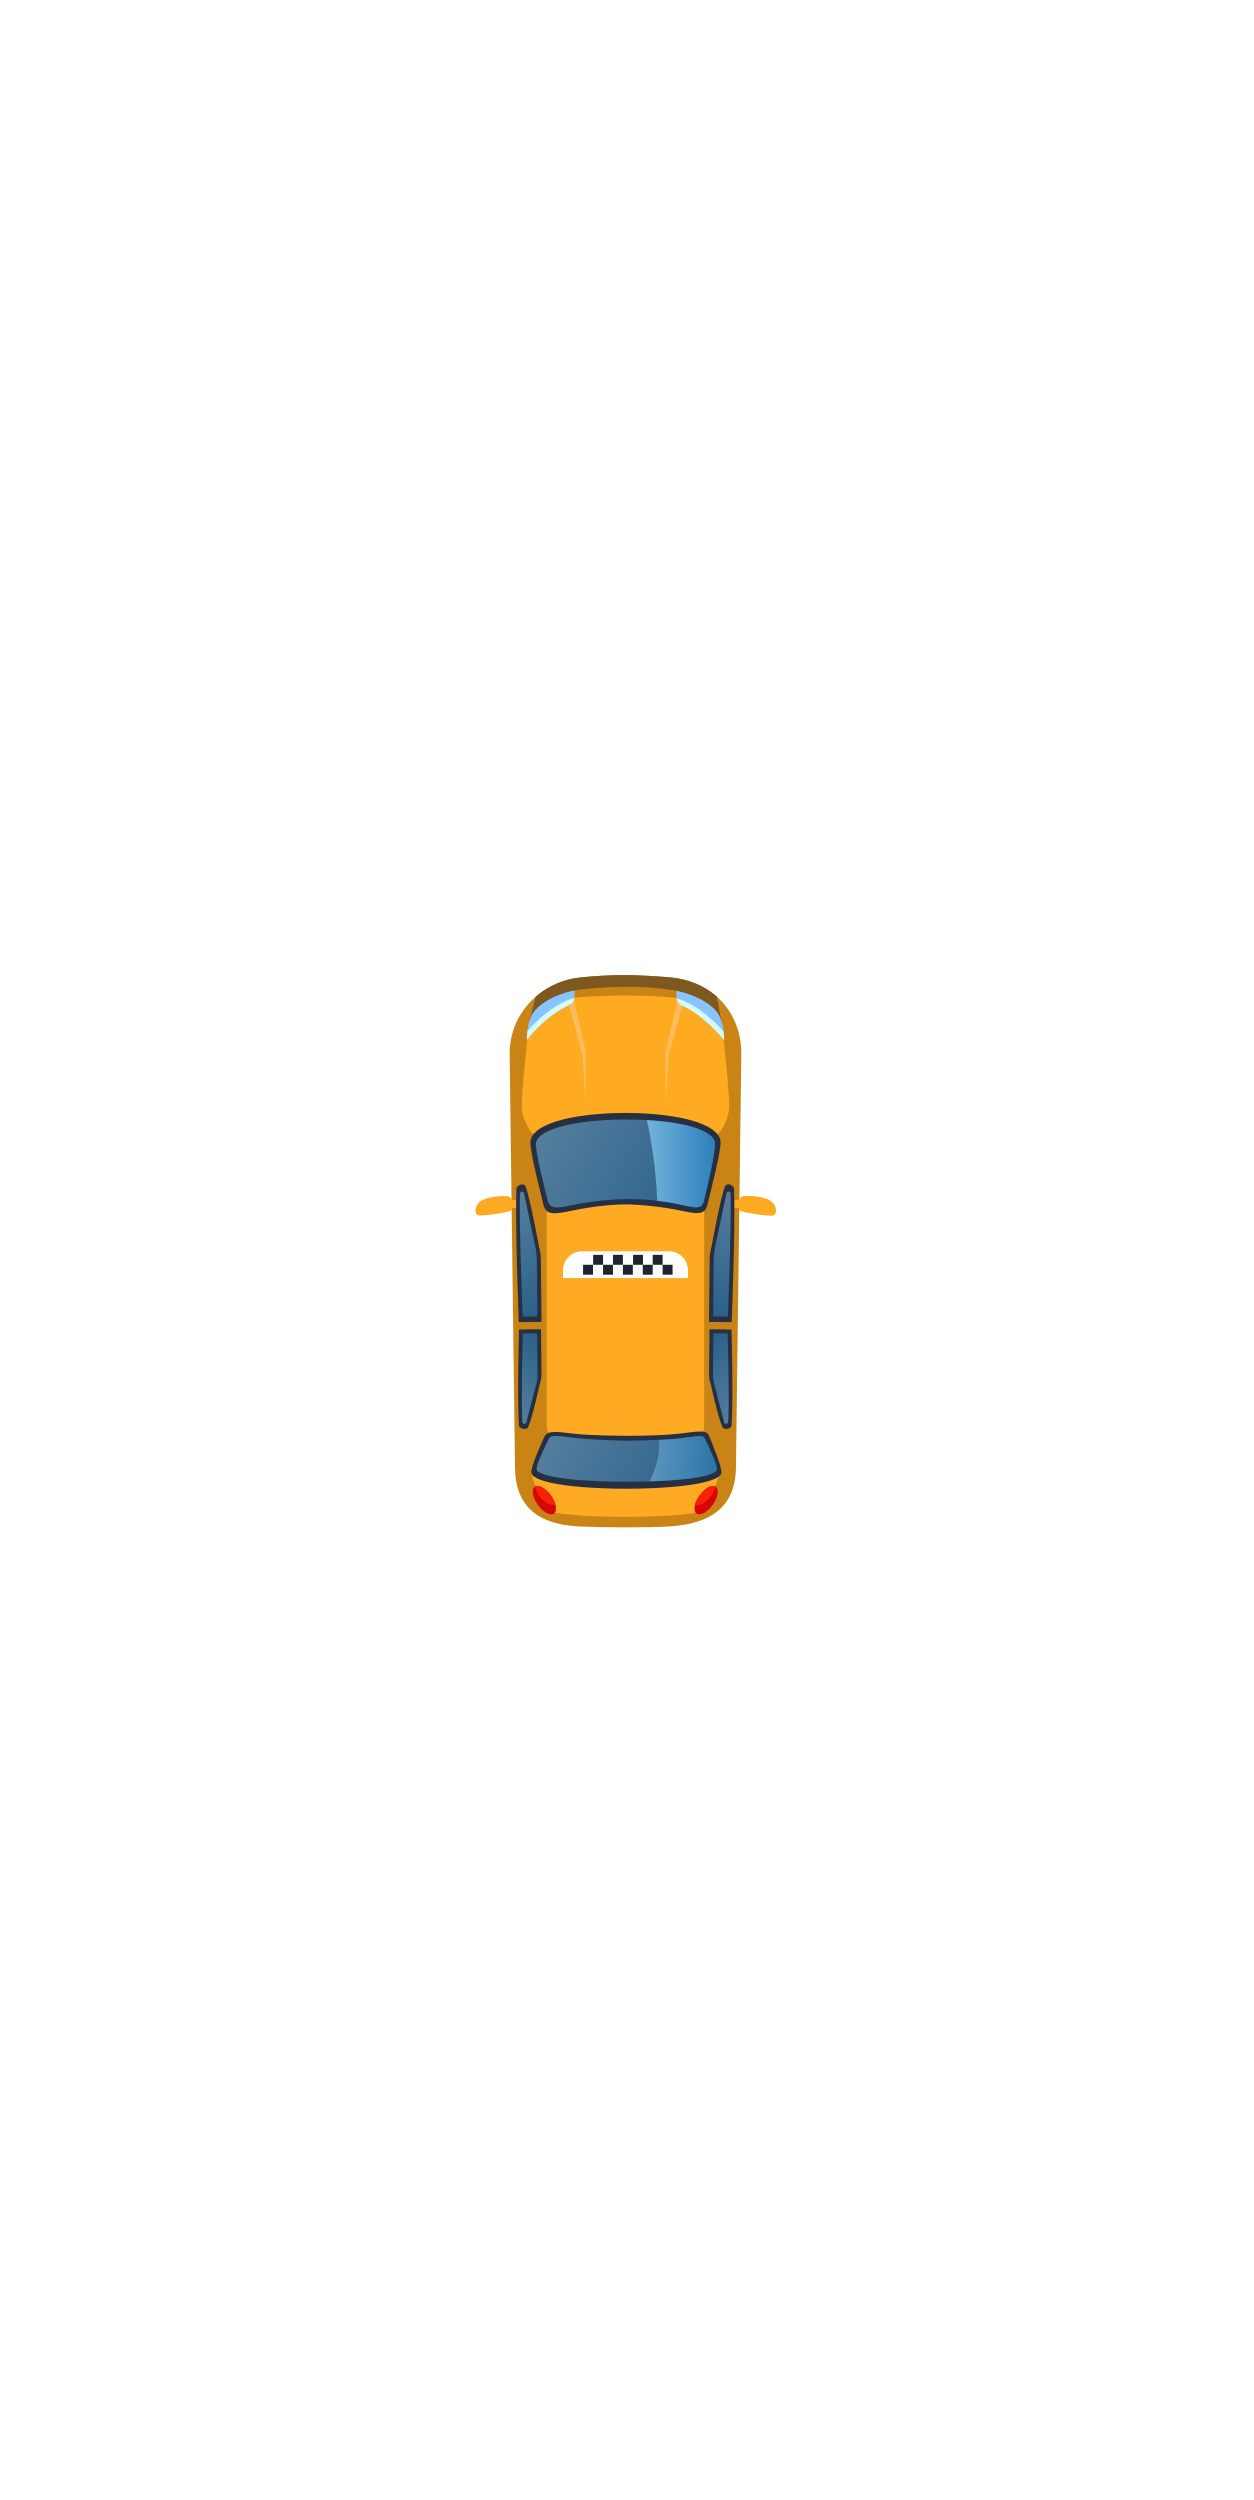
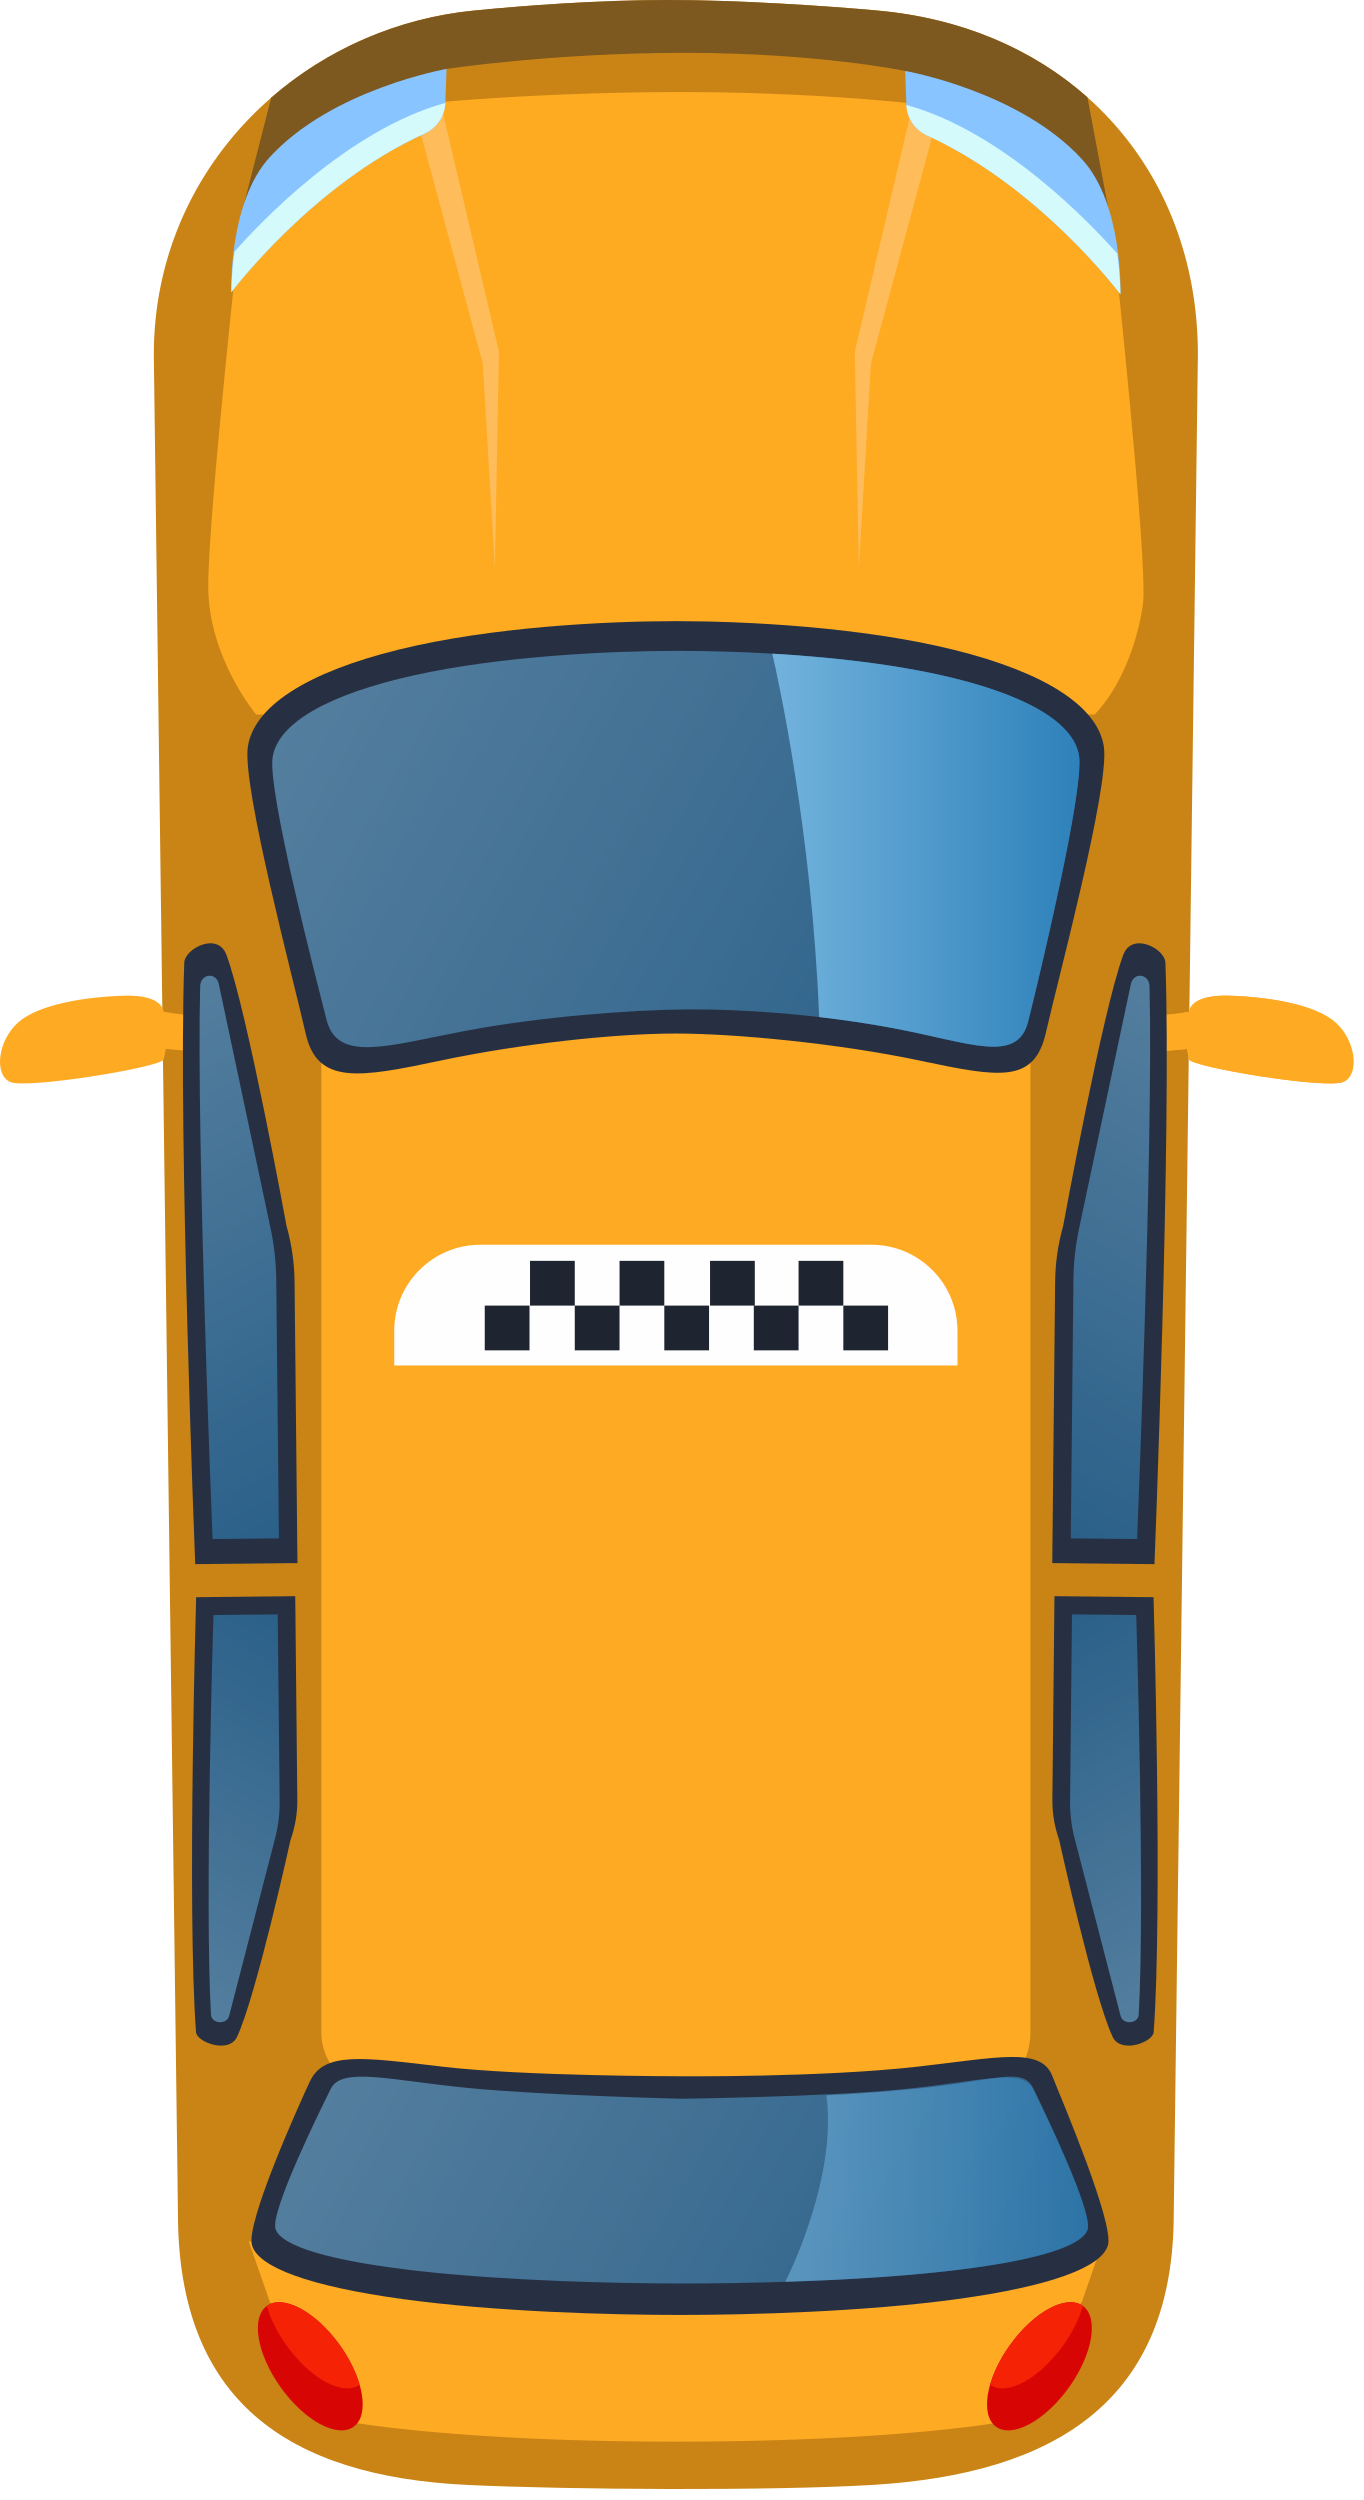
- <svg xmlns="http://www.w3.org/2000/svg" width="348" height="694" viewBox="0 0 348 694" fill="none">
-   <path d="M160.807 423.749C167.027 424.044 179.499 424.121 185.715 423.749C197.095 423.071 204.303 418.518 204.303 407.02L205.79 292.518C205.79 281.021 197.868 272.399 186.086 271.328C182.938 271.042 177.477 270.677 173.169 270.677C168.803 270.677 164.232 271.027 161.178 271.328C150.504 272.382 141.475 281.021 141.475 292.518L142.962 407.02C142.963 418.518 149.679 423.222 160.807 423.749Z" fill="#C98415" />
-   <path d="M202.403 307.92C202.752 305.459 200.531 284.899 200.531 284.899L191.236 277.409C191.236 277.409 184.083 276.348 173.964 276.348C163.844 276.348 156.168 277.244 156.168 277.244L146.871 283.875C146.871 283.875 144.827 302.341 144.827 306.77C144.827 311.2 147.781 314.691 147.781 314.691H199.425C200.983 313.098 202.054 310.38 202.403 307.92Z" fill="#FEAB22" />
-   <path d="M142.073 335.947C142.199 335.488 142.199 335.291 142.199 335.291L143.711 335.423V333.193C143.081 333.193 142.072 332.996 142.072 332.996C142.072 332.996 142.072 331.947 139.678 332.012C137.284 332.077 134.386 332.537 133.126 333.652C131.866 334.767 131.614 336.866 132.622 337.325C133.631 337.783 141.947 336.406 142.073 335.947Z" fill="#FEAA23" />
-   <path d="M162.733 292.333L159.015 276.471L157.528 277.463L161.741 293.077L162.485 305.716L162.733 292.333Z" fill="#FFBC5A" />
-   <path d="M191.818 399.896C193.838 399.896 195.474 398.087 195.474 395.856V335.398C195.474 335.398 187.109 332.112 175.399 332.112C163.688 332.112 151.792 335.809 151.792 335.809V395.856C151.792 398.087 153.863 399.896 155.882 399.896H191.818Z" fill="#FEAA23" />
-   <path d="M150.145 349.627C150.133 348.474 149.968 347.325 149.652 346.205C149.652 346.205 147.229 332.934 145.95 329.5C145.411 328.051 143.385 329.11 143.352 329.972C142.966 340.419 144.025 367.028 144.025 367.028L150.323 366.963L150.145 349.627Z" fill="#273043" />
-   <path opacity="0.59" d="M149.018 349.513C149.007 348.454 148.891 347.398 148.673 346.368L145.48 331.302C145.317 330.532 144.35 330.648 144.33 331.44C144.091 341.037 145.096 365.482 145.096 365.482L149.181 365.44L149.018 349.513Z" fill="url(#paint0_linear_21_83)" />
-   <path d="M146.599 396.153C147.779 393.649 149.897 384.016 149.897 384.016C150.184 383.201 150.324 382.367 150.315 381.534L150.187 369.002L144.083 369.065C144.083 369.065 143.518 388.314 144.074 395.858C144.12 396.48 146.102 397.21 146.599 396.153Z" fill="#273043" />
-   <path opacity="0.59" d="M146.113 394.859L148.946 383.914C149.14 383.166 149.234 382.402 149.226 381.636L149.108 370.122L145.149 370.163C145.149 370.163 144.599 387.847 144.997 394.78C145.029 395.351 145.969 395.418 146.113 394.859Z" fill="url(#paint1_linear_21_83)" />
-   <path d="M214.696 337.324C215.704 336.865 215.452 334.766 214.192 333.651C212.932 332.536 210.034 332.077 207.64 332.011C205.246 331.946 205.246 332.995 205.246 332.995C205.246 332.995 204.238 333.192 203.608 333.192V335.422L205.12 335.291C205.12 335.291 205.12 335.488 205.246 335.946C205.372 336.406 213.688 337.783 214.696 337.324Z" fill="#FEAA23" />
-   <path d="M159.106 336.016C164.094 334.958 169.923 334.344 173.605 334.343C177.301 334.342 183.666 334.952 188.654 336.009C193.643 337.066 195.725 337.421 196.437 334.25C197.15 331.078 200.357 319.157 200 316.69C199.644 314.224 196.437 312.109 190.736 310.7C185.036 309.29 177.917 308.939 173.633 308.939C169.349 308.939 162.231 309.291 156.53 310.7C150.83 312.109 147.622 314.224 147.266 316.69C146.91 319.156 150.116 331.171 150.829 334.342C151.542 337.513 154.117 337.072 159.106 336.016Z" fill="#273043" />
-   <path opacity="0.59" d="M160.614 334.188C165.31 333.294 170.955 332.881 174.331 332.855C177.599 332.831 182.307 333.132 187.007 334.009C191.707 334.886 194.669 336.257 195.335 333.599C196.002 330.942 198.806 319.282 198.466 317.217C198.127 315.152 195.103 313.387 189.732 312.216C184.36 311.045 177.655 310.762 173.62 310.769C169.585 310.777 162.881 311.084 157.513 312.274C152.145 313.464 149.128 315.24 148.796 317.307C148.464 319.373 151.442 330.852 152.118 333.507C152.794 336.161 155.917 335.082 160.614 334.188Z" fill="url(#paint2_linear_21_83)" />
-   <path d="M173.633 421.086C173.65 421.086 173.666 421.086 173.683 421.086C186.814 421.08 193.354 419.929 193.354 419.929L198.644 412.468L199.952 408.717C199.952 408.717 197.264 409.685 192.476 410.677C187.85 411.635 174.529 412.014 173.633 412.038C172.738 412.014 159.417 411.634 154.791 410.677C150.003 409.685 147.314 408.717 147.314 408.717L148.622 412.468L153.912 419.929C153.912 419.929 160.452 421.079 173.583 421.086C173.6 421.086 173.616 421.086 173.633 421.086Z" fill="#FEAA23" />
-   <path d="M156.782 412.298C162.483 413.082 169.601 413.278 173.885 413.278C178.169 413.278 185.288 413.082 190.988 412.298C196.689 411.513 199.897 410.338 200.253 408.965C200.609 407.593 197.523 400.296 196.81 398.532C196.098 396.767 193.485 397.423 188.494 397.986C182.56 398.656 173.885 398.574 173.885 398.574C173.885 398.574 164.265 398.574 159.276 397.986C154.288 397.397 151.952 397.045 151.084 398.904C150.28 400.628 147.162 407.593 147.518 408.965C147.874 410.338 151.081 411.514 156.782 412.298Z" fill="#273043" />
-   <path opacity="0.59" d="M157.752 410.566C163.158 411.177 169.909 411.335 173.973 411.339C178.037 411.343 184.789 411.197 190.199 410.596C195.609 409.994 198.653 409.086 198.995 408.024C199.337 406.963 196.317 400.74 195.645 399.374C194.973 398.008 192.188 398.942 187.455 399.392C182.721 399.843 174.012 399.961 174.012 399.961C174.012 399.961 165.604 399.759 160.874 399.3C156.144 398.841 153.063 397.97 152.382 399.335C151.702 400.699 148.639 406.917 148.973 407.978C149.308 409.041 152.346 409.954 157.752 410.566Z" fill="url(#paint3_linear_21_83)" />
-   <path opacity="0.59" d="M190.199 410.592C195.609 409.987 198.653 409.075 198.995 408.008C199.337 406.941 196.316 400.686 195.645 399.313C194.974 397.939 193.303 398.878 188.569 399.331C187.179 399.465 184.71 399.684 182.904 399.75C183.555 404.584 180.827 410.33 180.376 411.238C183.588 411.133 187.112 410.938 190.199 410.592Z" fill="url(#paint4_linear_21_83)" />
-   <path d="M201.736 348.345H198.979V351.102H201.736V348.345Z" fill="#1F2530" />
-   <path d="M185.678 347.354H161.588C158.659 347.354 156.284 349.728 156.284 352.657V354.789H190.981V352.657C190.982 349.728 188.607 347.354 185.678 347.354Z" fill="#FEFEFE" />
-   <path d="M167.406 348.345H164.649V351.102H167.406V348.345Z" fill="#1F2530" />
-   <path d="M170.163 351.102H167.406V353.859H170.163V351.102Z" fill="#1F2530" />
-   <path d="M172.921 348.345H170.164V351.102H172.921V348.345Z" fill="#1F2530" />
-   <path d="M178.496 348.345H175.739V351.102H178.496V348.345Z" fill="#1F2530" />
-   <path d="M175.678 351.102H172.921V353.859H175.678V351.102Z" fill="#1F2530" />
-   <path d="M181.192 351.102H178.435V353.859H181.192V351.102Z" fill="#1F2530" />
-   <path d="M183.949 348.345H181.192V351.102H183.949V348.345Z" fill="#1F2530" />
-   <path d="M186.706 351.102H183.949V353.859H186.706V351.102Z" fill="#1F2530" />
-   <path d="M164.618 351.102H161.86V353.859H164.618V351.102Z" fill="#1F2530" />
-   <path d="M214.767 337.324C215.775 336.865 215.523 334.766 214.263 333.651C213.003 332.536 210.104 332.077 207.711 332.011C205.316 331.946 205.316 332.995 205.316 332.995C205.316 332.995 204.308 333.192 203.678 333.192V335.422L205.19 335.291C205.19 335.291 205.19 335.488 205.316 335.946C205.443 336.405 213.759 337.783 214.767 337.324Z" fill="#FEAA23" />
-   <path d="M189.861 277.463L188.374 276.471L184.656 292.333L184.904 305.716L185.648 293.077L189.861 277.463Z" fill="#FFBC5A" />
-   <path d="M203.789 329.972C203.758 329.11 201.731 328.051 201.191 329.5C199.913 332.935 197.489 346.205 197.489 346.205C197.173 347.325 197.008 348.474 196.996 349.627L196.819 366.963L203.116 367.028C203.116 367.028 204.175 340.419 203.789 329.972Z" fill="#273043" />
-   <path opacity="0.59" d="M202.811 331.44C202.792 330.648 201.824 330.532 201.661 331.302L198.468 346.368C198.25 347.398 198.134 348.454 198.123 349.513L197.96 365.44L202.045 365.482C202.045 365.482 203.05 341.037 202.811 331.44Z" fill="url(#paint5_linear_21_83)" />
-   <path d="M203.067 395.857C203.623 388.313 203.058 369.064 203.058 369.064L196.954 369.001L196.826 381.533C196.817 382.367 196.957 383.2 197.244 384.015C197.244 384.015 199.362 393.648 200.542 396.152C201.039 397.21 203.021 396.48 203.067 395.857Z" fill="#273043" />
-   <path opacity="0.59" d="M202.145 394.779C202.542 387.847 201.992 370.163 201.992 370.163L198.034 370.122L197.916 381.635C197.908 382.401 198.002 383.166 198.195 383.914L201.028 394.858C201.172 395.418 202.112 395.351 202.145 394.779Z" fill="url(#paint6_linear_21_83)" />
-   <path d="M153.78 420.166C154.785 419.447 154.405 417.196 152.932 415.139C151.459 413.081 149.451 411.996 148.446 412.716C147.441 413.435 147.821 415.686 149.294 417.744C150.767 419.801 152.776 420.886 153.78 420.166Z" fill="#D80505" />
-   <path d="M154.137 417.58C154.141 417.576 154.144 417.573 154.148 417.569C153.925 416.8 153.517 415.954 152.932 415.138C151.459 413.081 149.451 411.995 148.446 412.715C148.442 412.718 148.439 412.722 148.435 412.725C148.657 413.495 149.066 414.34 149.651 415.156C151.124 417.214 153.132 418.299 154.137 417.58Z" fill="#F52206" />
-   <path d="M197.847 417.743C199.32 415.685 199.7 413.434 198.695 412.715C197.69 411.996 195.682 413.081 194.209 415.138C192.736 417.195 192.356 419.447 193.361 420.166C194.365 420.885 196.374 419.801 197.847 417.743Z" fill="#D80505" />
-   <path d="M197.491 415.156C198.075 414.34 198.484 413.495 198.706 412.725C198.702 412.722 198.699 412.718 198.695 412.715C197.69 411.996 195.682 413.081 194.209 415.138C193.624 415.954 193.216 416.8 192.993 417.569C192.997 417.573 193.001 417.576 193.004 417.58C194.009 418.299 196.017 417.214 197.491 415.156Z" fill="#F52206" />
-   <path d="M187.758 275.047L200.53 284.898L198.985 276.672C195.649 273.708 191.237 271.797 186.087 271.329C182.939 271.043 177.478 270.677 173.17 270.677C168.803 270.677 164.233 271.027 161.179 271.329C156.497 271.791 152.132 273.713 148.707 276.694L146.871 283.876L159.508 274.923C159.508 274.923 166.019 273.932 174.198 273.932C182.376 273.932 187.758 275.047 187.758 275.047Z" fill="#7D581F" />
-   <path d="M189.123 279.032C196.044 282.17 201.018 288.802 201.018 288.802C201.018 288.802 201.202 283.284 198.663 280.5C194.821 276.286 187.758 275.047 187.758 275.047L187.833 277.139C187.863 277.966 188.37 278.691 189.123 279.032Z" fill="#88C4FF" />
-   <path d="M201.018 288.802C201.018 288.802 201.025 287.74 200.824 286.304C199.275 284.546 193.854 278.8 187.833 277.139C187.863 277.966 188.37 278.69 189.123 279.032C196.044 282.17 201.018 288.802 201.018 288.802Z" fill="#D5FAFC" />
-   <path d="M158.143 278.908C158.896 278.567 159.403 277.842 159.432 277.016L159.507 274.923C159.507 274.923 152.444 276.162 148.602 280.376C146.063 283.161 146.248 288.678 146.248 288.678C146.248 288.678 151.222 282.046 158.143 278.908Z" fill="#88C4FF" />
-   <path d="M159.433 277.016C153.412 278.676 147.991 284.422 146.443 286.18C146.242 287.616 146.249 288.678 146.249 288.678C146.249 288.678 151.223 282.046 158.143 278.908C158.897 278.566 159.403 277.842 159.433 277.016Z" fill="#D5FAFC" />
-   <path d="M195.336 333.598C196.002 330.941 198.806 319.282 198.467 317.217C198.128 315.151 195.104 313.386 189.732 312.215C186.536 311.519 182.871 311.138 179.574 310.944C179.916 312.423 182.01 321.885 182.459 333.327C183.943 333.499 185.475 333.723 187.008 334.009C191.707 334.886 194.669 336.256 195.336 333.598Z" fill="url(#paint7_linear_21_83)" />
+ <svg xmlns="http://www.w3.org/2000/svg" width="84" height="154" viewBox="0 0 84 154" fill="none">
+   <path d="M28.807 153.073C35.027 153.368 47.499 153.444 53.715 153.073C65.095 152.394 72.303 147.842 72.303 136.344L73.79 21.842C73.79 10.344 65.868 1.723 54.086 0.652C50.938 0.365 45.477 0 41.169 0C36.803 0 32.232 0.35 29.178 0.652C18.504 1.705 9.475 10.344 9.475 21.842L10.962 136.344C10.963 147.842 17.679 152.545 28.807 153.073Z" fill="#C98415" />
+   <path d="M70.403 37.243C70.752 34.783 68.531 14.222 68.531 14.222L59.236 6.732C59.236 6.732 52.083 5.671 41.964 5.671C31.844 5.671 24.168 6.568 24.168 6.568L14.871 13.199C14.871 13.199 12.827 31.665 12.827 36.094C12.827 40.523 15.781 44.014 15.781 44.014H67.425C68.983 42.421 70.054 39.703 70.403 37.243Z" fill="#FEAB22" />
+   <path d="M10.073 65.27C10.199 64.811 10.199 64.615 10.199 64.615L11.711 64.746V62.516C11.081 62.516 10.072 62.319 10.072 62.319C10.072 62.319 10.072 61.27 7.678 61.335C5.284 61.401 2.386 61.86 1.126 62.975C-0.134 64.09 -0.386 66.189 0.622 66.648C1.631 67.107 9.947 65.73 10.073 65.27Z" fill="#FEAA23" />
+   <path d="M30.733 21.657L27.015 5.795L25.528 6.786L29.741 22.4L30.485 35.04L30.733 21.657Z" fill="#FFBC5A" />
+   <path d="M59.818 129.219C61.837 129.219 63.474 127.41 63.474 125.179V64.722C63.474 64.722 55.109 61.435 43.399 61.435C31.688 61.435 19.792 65.132 19.792 65.132V125.179C19.792 127.41 21.863 129.219 23.882 129.219H59.818Z" fill="#FEAA23" />
+   <path d="M18.145 78.951C18.133 77.797 17.968 76.648 17.652 75.528C17.652 75.528 15.229 62.257 13.95 58.823C13.411 57.374 11.385 58.433 11.352 59.295C10.966 69.743 12.025 96.351 12.025 96.351L18.323 96.286L18.145 78.951Z" fill="#273043" />
+   <path opacity="0.59" d="M17.017 78.837C17.006 77.777 16.891 76.721 16.673 75.692L13.48 60.625C13.317 59.856 12.35 59.971 12.33 60.763C12.091 70.361 13.096 94.805 13.096 94.805L17.181 94.763L17.017 78.837Z" fill="url(#paint0_linear_21_84)" />
+   <path d="M14.599 125.476C15.779 122.972 17.897 113.339 17.897 113.339C18.184 112.524 18.324 111.691 18.315 110.857L18.187 98.325L12.083 98.388C12.083 98.388 11.518 117.637 12.074 125.181C12.12 125.803 14.102 126.533 14.599 125.476Z" fill="#273043" />
+   <path opacity="0.59" d="M14.113 124.182L16.946 113.238C17.14 112.49 17.234 111.725 17.226 110.959L17.108 99.446L13.149 99.487C13.149 99.487 12.599 117.171 12.997 124.103C13.029 124.674 13.969 124.741 14.113 124.182Z" fill="url(#paint1_linear_21_84)" />
+   <path d="M82.696 66.647C83.704 66.188 83.452 64.089 82.192 62.974C80.932 61.859 78.034 61.4 75.64 61.335C73.246 61.269 73.246 62.319 73.246 62.319C73.246 62.319 72.238 62.516 71.608 62.516V64.746L73.12 64.614C73.12 64.614 73.12 64.811 73.246 65.269C73.372 65.73 81.688 67.107 82.696 66.647Z" fill="#FEAA23" />
+   <path d="M27.106 65.339C32.094 64.282 37.923 63.667 41.605 63.666C45.301 63.665 51.666 64.276 56.654 65.332C61.642 66.39 63.725 66.744 64.437 63.573C65.15 60.402 68.356 48.48 68 46.013C67.644 43.547 64.437 41.432 58.736 40.023C53.036 38.614 45.917 38.262 41.633 38.262C37.349 38.262 30.231 38.614 24.53 40.023C18.83 41.432 15.622 43.547 15.266 46.013C14.91 48.479 18.116 60.495 18.829 63.666C19.541 66.837 22.117 66.395 27.106 65.339Z" fill="#273043" />
+   <path opacity="0.59" d="M28.614 63.511C33.31 62.617 38.955 62.204 42.331 62.179C45.599 62.154 50.307 62.455 55.007 63.333C59.707 64.21 62.669 65.58 63.335 62.922C64.002 60.265 66.806 48.606 66.466 46.54C66.127 44.475 63.103 42.71 57.732 41.539C52.36 40.369 45.655 40.085 41.62 40.093C37.585 40.1 30.881 40.407 25.513 41.597C20.145 42.787 17.128 44.563 16.796 46.63C16.464 48.696 19.442 60.175 20.118 62.83C20.794 65.484 23.917 64.405 28.614 63.511Z" fill="url(#paint2_linear_21_84)" />
+   <path d="M41.633 150.409C41.65 150.409 41.666 150.409 41.683 150.409C54.814 150.403 61.354 149.252 61.354 149.252L66.644 141.792L67.952 138.041C67.952 138.041 65.264 139.008 60.476 140C55.85 140.958 42.529 141.337 41.633 141.361C40.738 141.337 27.417 140.957 22.791 140C18.003 139.008 15.315 138.041 15.315 138.041L16.622 141.792L21.913 149.252C21.913 149.252 28.452 150.402 41.583 150.409C41.6 150.409 41.616 150.409 41.633 150.409Z" fill="#FEAA23" />
+   <path d="M24.782 141.621C30.483 142.406 37.601 142.601 41.885 142.601C46.169 142.601 53.288 142.405 58.988 141.621C64.689 140.837 67.897 139.661 68.253 138.288C68.609 136.916 65.523 129.62 64.81 127.855C64.098 126.09 61.485 126.746 56.494 127.309C50.56 127.979 41.885 127.897 41.885 127.897C41.885 127.897 32.265 127.897 27.276 127.309C22.288 126.721 19.951 126.368 19.084 128.227C18.279 129.952 15.162 136.916 15.518 138.288C15.874 139.661 19.081 140.837 24.782 141.621Z" fill="#273043" />
+   <path opacity="0.59" d="M25.752 139.889C31.157 140.501 37.909 140.659 41.973 140.663C46.037 140.666 52.789 140.521 58.199 139.919C63.609 139.317 66.653 138.409 66.995 137.348C67.337 136.286 64.317 130.063 63.645 128.697C62.973 127.332 60.188 128.265 55.455 128.715C50.721 129.166 42.012 129.284 42.012 129.284C42.012 129.284 33.604 129.083 28.874 128.623C24.144 128.164 21.063 127.293 20.382 128.658C19.701 130.023 16.639 136.24 16.973 137.302C17.308 138.365 20.346 139.278 25.752 139.889Z" fill="url(#paint3_linear_21_84)" />
+   <path opacity="0.59" d="M58.199 139.916C63.609 139.311 66.653 138.398 66.995 137.331C67.337 136.265 64.316 130.009 63.645 128.636C62.974 127.262 61.303 128.201 56.569 128.655C55.179 128.788 52.71 129.008 50.904 129.073C51.555 133.908 48.827 139.653 48.376 140.561C51.588 140.457 55.112 140.261 58.199 139.916Z" fill="url(#paint4_linear_21_84)" />
+   <path d="M69.736 77.668H66.979V80.425H69.736V77.668Z" fill="#1F2530" />
+   <path d="M53.678 76.677H29.588C26.659 76.677 24.284 79.051 24.284 81.981V84.112H58.981V81.981C58.982 79.051 56.607 76.677 53.678 76.677Z" fill="#FEFEFE" />
+   <path d="M35.406 77.668H32.649V80.425H35.406V77.668Z" fill="#1F2530" />
+   <path d="M38.163 80.425H35.406V83.182H38.163V80.425Z" fill="#1F2530" />
+   <path d="M40.921 77.668H38.164V80.425H40.921V77.668Z" fill="#1F2530" />
+   <path d="M46.496 77.668H43.739V80.425H46.496V77.668Z" fill="#1F2530" />
+   <path d="M43.678 80.425H40.921V83.182H43.678V80.425Z" fill="#1F2530" />
+   <path d="M49.192 80.425H46.435V83.182H49.192V80.425Z" fill="#1F2530" />
+   <path d="M51.949 77.668H49.192V80.425H51.949V77.668Z" fill="#1F2530" />
+   <path d="M54.706 80.425H51.949V83.182H54.706V80.425Z" fill="#1F2530" />
+   <path d="M32.618 80.425H29.86V83.182H32.618V80.425Z" fill="#1F2530" />
+   <path d="M82.767 66.647C83.775 66.188 83.522 64.089 82.263 62.974C81.002 61.859 78.104 61.4 75.71 61.335C73.316 61.269 73.316 62.319 73.316 62.319C73.316 62.319 72.308 62.516 71.678 62.516V64.746L73.19 64.614C73.19 64.614 73.19 64.811 73.316 65.269C73.442 65.728 81.758 67.107 82.767 66.647Z" fill="#FEAA23" />
+   <path d="M57.861 6.786L56.374 5.795L52.656 21.657L52.904 35.04L53.648 22.4L57.861 6.786Z" fill="#FFBC5A" />
+   <path d="M71.789 59.295C71.757 58.433 69.731 57.374 69.192 58.823C67.913 62.258 65.489 75.528 65.489 75.528C65.173 76.648 65.008 77.797 64.996 78.951L64.819 96.286L71.116 96.351C71.116 96.351 72.175 69.743 71.789 59.295Z" fill="#273043" />
+   <path opacity="0.59" d="M70.811 60.763C70.792 59.972 69.824 59.856 69.66 60.625L66.468 75.692C66.25 76.722 66.134 77.777 66.123 78.837L65.96 94.763L70.045 94.805C70.045 94.805 71.05 70.36 70.811 60.763Z" fill="url(#paint5_linear_21_84)" />
+   <path d="M71.067 125.18C71.623 117.637 71.058 98.387 71.058 98.387L64.954 98.324L64.826 110.856C64.817 111.69 64.957 112.523 65.244 113.338C65.244 113.338 67.362 122.971 68.542 125.476C69.039 126.533 71.021 125.803 71.067 125.18Z" fill="#273043" />
+   <path opacity="0.59" d="M70.145 124.102C70.542 117.171 69.992 99.486 69.992 99.486L66.034 99.445L65.916 110.958C65.908 111.724 66.002 112.489 66.195 113.237L69.028 124.181C69.172 124.741 70.112 124.674 70.145 124.102Z" fill="url(#paint6_linear_21_84)" />
+   <path d="M21.78 149.49C22.785 148.771 22.405 146.519 20.932 144.462C19.459 142.405 17.451 141.319 16.446 142.039C15.441 142.758 15.821 145.009 17.294 147.067C18.767 149.124 20.776 150.209 21.78 149.49Z" fill="#D80505" />
+   <path d="M22.137 146.903C22.14 146.9 22.144 146.896 22.148 146.893C21.925 146.123 21.517 145.278 20.932 144.461C19.459 142.404 17.451 141.319 16.446 142.038C16.442 142.042 16.439 142.046 16.435 142.048C16.657 142.818 17.066 143.663 17.651 144.479C19.124 146.537 21.132 147.622 22.137 146.903Z" fill="#F52206" />
+   <path d="M65.847 147.066C67.32 145.009 67.7 142.758 66.695 142.038C65.69 141.319 63.682 142.404 62.209 144.461C60.736 146.519 60.356 148.77 61.361 149.489C62.365 150.209 64.374 149.124 65.847 147.066Z" fill="#D80505" />
+   <path d="M65.491 144.479C66.075 143.663 66.484 142.818 66.706 142.048C66.702 142.045 66.699 142.041 66.695 142.038C65.69 141.319 63.682 142.404 62.209 144.461C61.624 145.278 61.216 146.123 60.993 146.893C60.997 146.896 61.001 146.9 61.004 146.903C62.009 147.622 64.017 146.537 65.491 144.479Z" fill="#F52206" />
+   <path d="M55.758 4.37L68.53 14.222L66.985 5.995C63.649 3.031 59.236 1.12 54.087 0.652C50.939 0.366 45.477 0.001 41.169 0.001C36.803 0.001 32.233 0.35 29.179 0.652C24.497 1.114 20.132 3.036 16.707 6.018L14.871 13.199L27.508 4.246C27.508 4.246 34.019 3.255 42.198 3.255C50.376 3.255 55.758 4.37 55.758 4.37Z" fill="#7D581F" />
+   <path d="M57.123 8.356C64.044 11.493 69.018 18.125 69.018 18.125C69.018 18.125 69.203 12.608 66.663 9.823C62.822 5.609 55.758 4.37 55.758 4.37L55.833 6.463C55.863 7.289 56.37 8.014 57.123 8.356Z" fill="#88C4FF" />
+   <path d="M69.018 18.125C69.018 18.125 69.025 17.063 68.824 15.627C67.275 13.869 61.854 8.123 55.834 6.463C55.863 7.289 56.37 8.013 57.123 8.356C64.044 11.493 69.018 18.125 69.018 18.125Z" fill="#D5FAFC" />
+   <path d="M26.143 8.232C26.896 7.89 27.403 7.165 27.433 6.339L27.507 4.246C27.507 4.246 20.444 5.486 16.602 9.699C14.063 12.484 14.248 18.002 14.248 18.002C14.248 18.002 19.222 11.369 26.143 8.232Z" fill="#88C4FF" />
+   <path d="M27.433 6.339C21.412 7.999 15.991 13.745 14.443 15.504C14.242 16.939 14.249 18.002 14.249 18.002C14.249 18.002 19.223 11.37 26.143 8.232C26.897 7.89 27.403 7.165 27.433 6.339Z" fill="#D5FAFC" />
+   <path d="M63.336 62.922C64.002 60.264 66.806 48.605 66.467 46.54C66.128 44.475 63.104 42.709 57.732 41.539C54.536 40.842 50.871 40.461 47.575 40.267C47.916 41.747 50.01 51.208 50.459 62.65C51.943 62.823 53.475 63.046 55.008 63.333C59.707 64.209 62.669 65.579 63.336 62.922Z" fill="url(#paint7_linear_21_84)" />
  <defs>
-     <linearGradient id="paint0_linear_21_83" x1="137.647" y1="334.799" x2="153.538" y2="362.983" gradientUnits="userSpaceOnUse">
+     <linearGradient id="paint0_linear_21_84" x1="5.647" y1="64.122" x2="21.538" y2="92.307" gradientUnits="userSpaceOnUse">
      <stop stop-color="#72B3DD" />
      <stop offset="0.995" stop-color="#2E81BA" />
    </linearGradient>
-     <linearGradient id="paint1_linear_21_83" x1="140.131" y1="392.283" x2="151.778" y2="371.627" gradientUnits="userSpaceOnUse">
+     <linearGradient id="paint1_linear_21_84" x1="8.131" y1="121.606" x2="19.777" y2="100.951" gradientUnits="userSpaceOnUse">
      <stop stop-color="#72B3DD" />
      <stop offset="0.995" stop-color="#2E81BA" />
    </linearGradient>
-     <linearGradient id="paint2_linear_21_83" x1="151.916" y1="311.564" x2="194.116" y2="335.928" gradientUnits="userSpaceOnUse">
+     <linearGradient id="paint2_linear_21_84" x1="19.916" y1="40.888" x2="62.116" y2="65.251" gradientUnits="userSpaceOnUse">
      <stop stop-color="#72B3DD" />
      <stop offset="0.995" stop-color="#2E81BA" />
    </linearGradient>
-     <linearGradient id="paint3_linear_21_83" x1="155.457" y1="394.007" x2="194.196" y2="416.373" gradientUnits="userSpaceOnUse">
+     <linearGradient id="paint3_linear_21_84" x1="23.456" y1="123.33" x2="62.196" y2="145.696" gradientUnits="userSpaceOnUse">
      <stop stop-color="#72B3DD" />
      <stop offset="0.995" stop-color="#2E81BA" />
    </linearGradient>
-     <linearGradient id="paint4_linear_21_83" x1="180.376" y1="404.916" x2="199.022" y2="404.916" gradientUnits="userSpaceOnUse">
+     <linearGradient id="paint4_linear_21_84" x1="48.376" y1="134.239" x2="67.022" y2="134.239" gradientUnits="userSpaceOnUse">
      <stop stop-color="#72B3DD" />
      <stop offset="0.995" stop-color="#2E81BA" />
    </linearGradient>
-     <linearGradient id="paint5_linear_21_83" x1="209.683" y1="335.101" x2="193.359" y2="362.72" gradientUnits="userSpaceOnUse">
+     <linearGradient id="paint5_linear_21_84" x1="77.683" y1="64.424" x2="61.358" y2="92.044" gradientUnits="userSpaceOnUse">
      <stop stop-color="#72B3DD" />
      <stop offset="0.995" stop-color="#2E81BA" />
    </linearGradient>
-     <linearGradient id="paint6_linear_21_83" x1="207.145" y1="392.064" x2="195.175" y2="371.812" gradientUnits="userSpaceOnUse">
+     <linearGradient id="paint6_linear_21_84" x1="75.145" y1="121.388" x2="63.175" y2="101.135" gradientUnits="userSpaceOnUse">
      <stop stop-color="#72B3DD" />
      <stop offset="0.995" stop-color="#2E81BA" />
    </linearGradient>
-     <linearGradient id="paint7_linear_21_83" x1="179.575" y1="323.048" x2="198.495" y2="323.048" gradientUnits="userSpaceOnUse">
+     <linearGradient id="paint7_linear_21_84" x1="47.575" y1="52.372" x2="66.495" y2="52.372" gradientUnits="userSpaceOnUse">
      <stop stop-color="#72B3DD" />
      <stop offset="0.995" stop-color="#2E81BA" />
    </linearGradient>
  </defs>
</svg>
